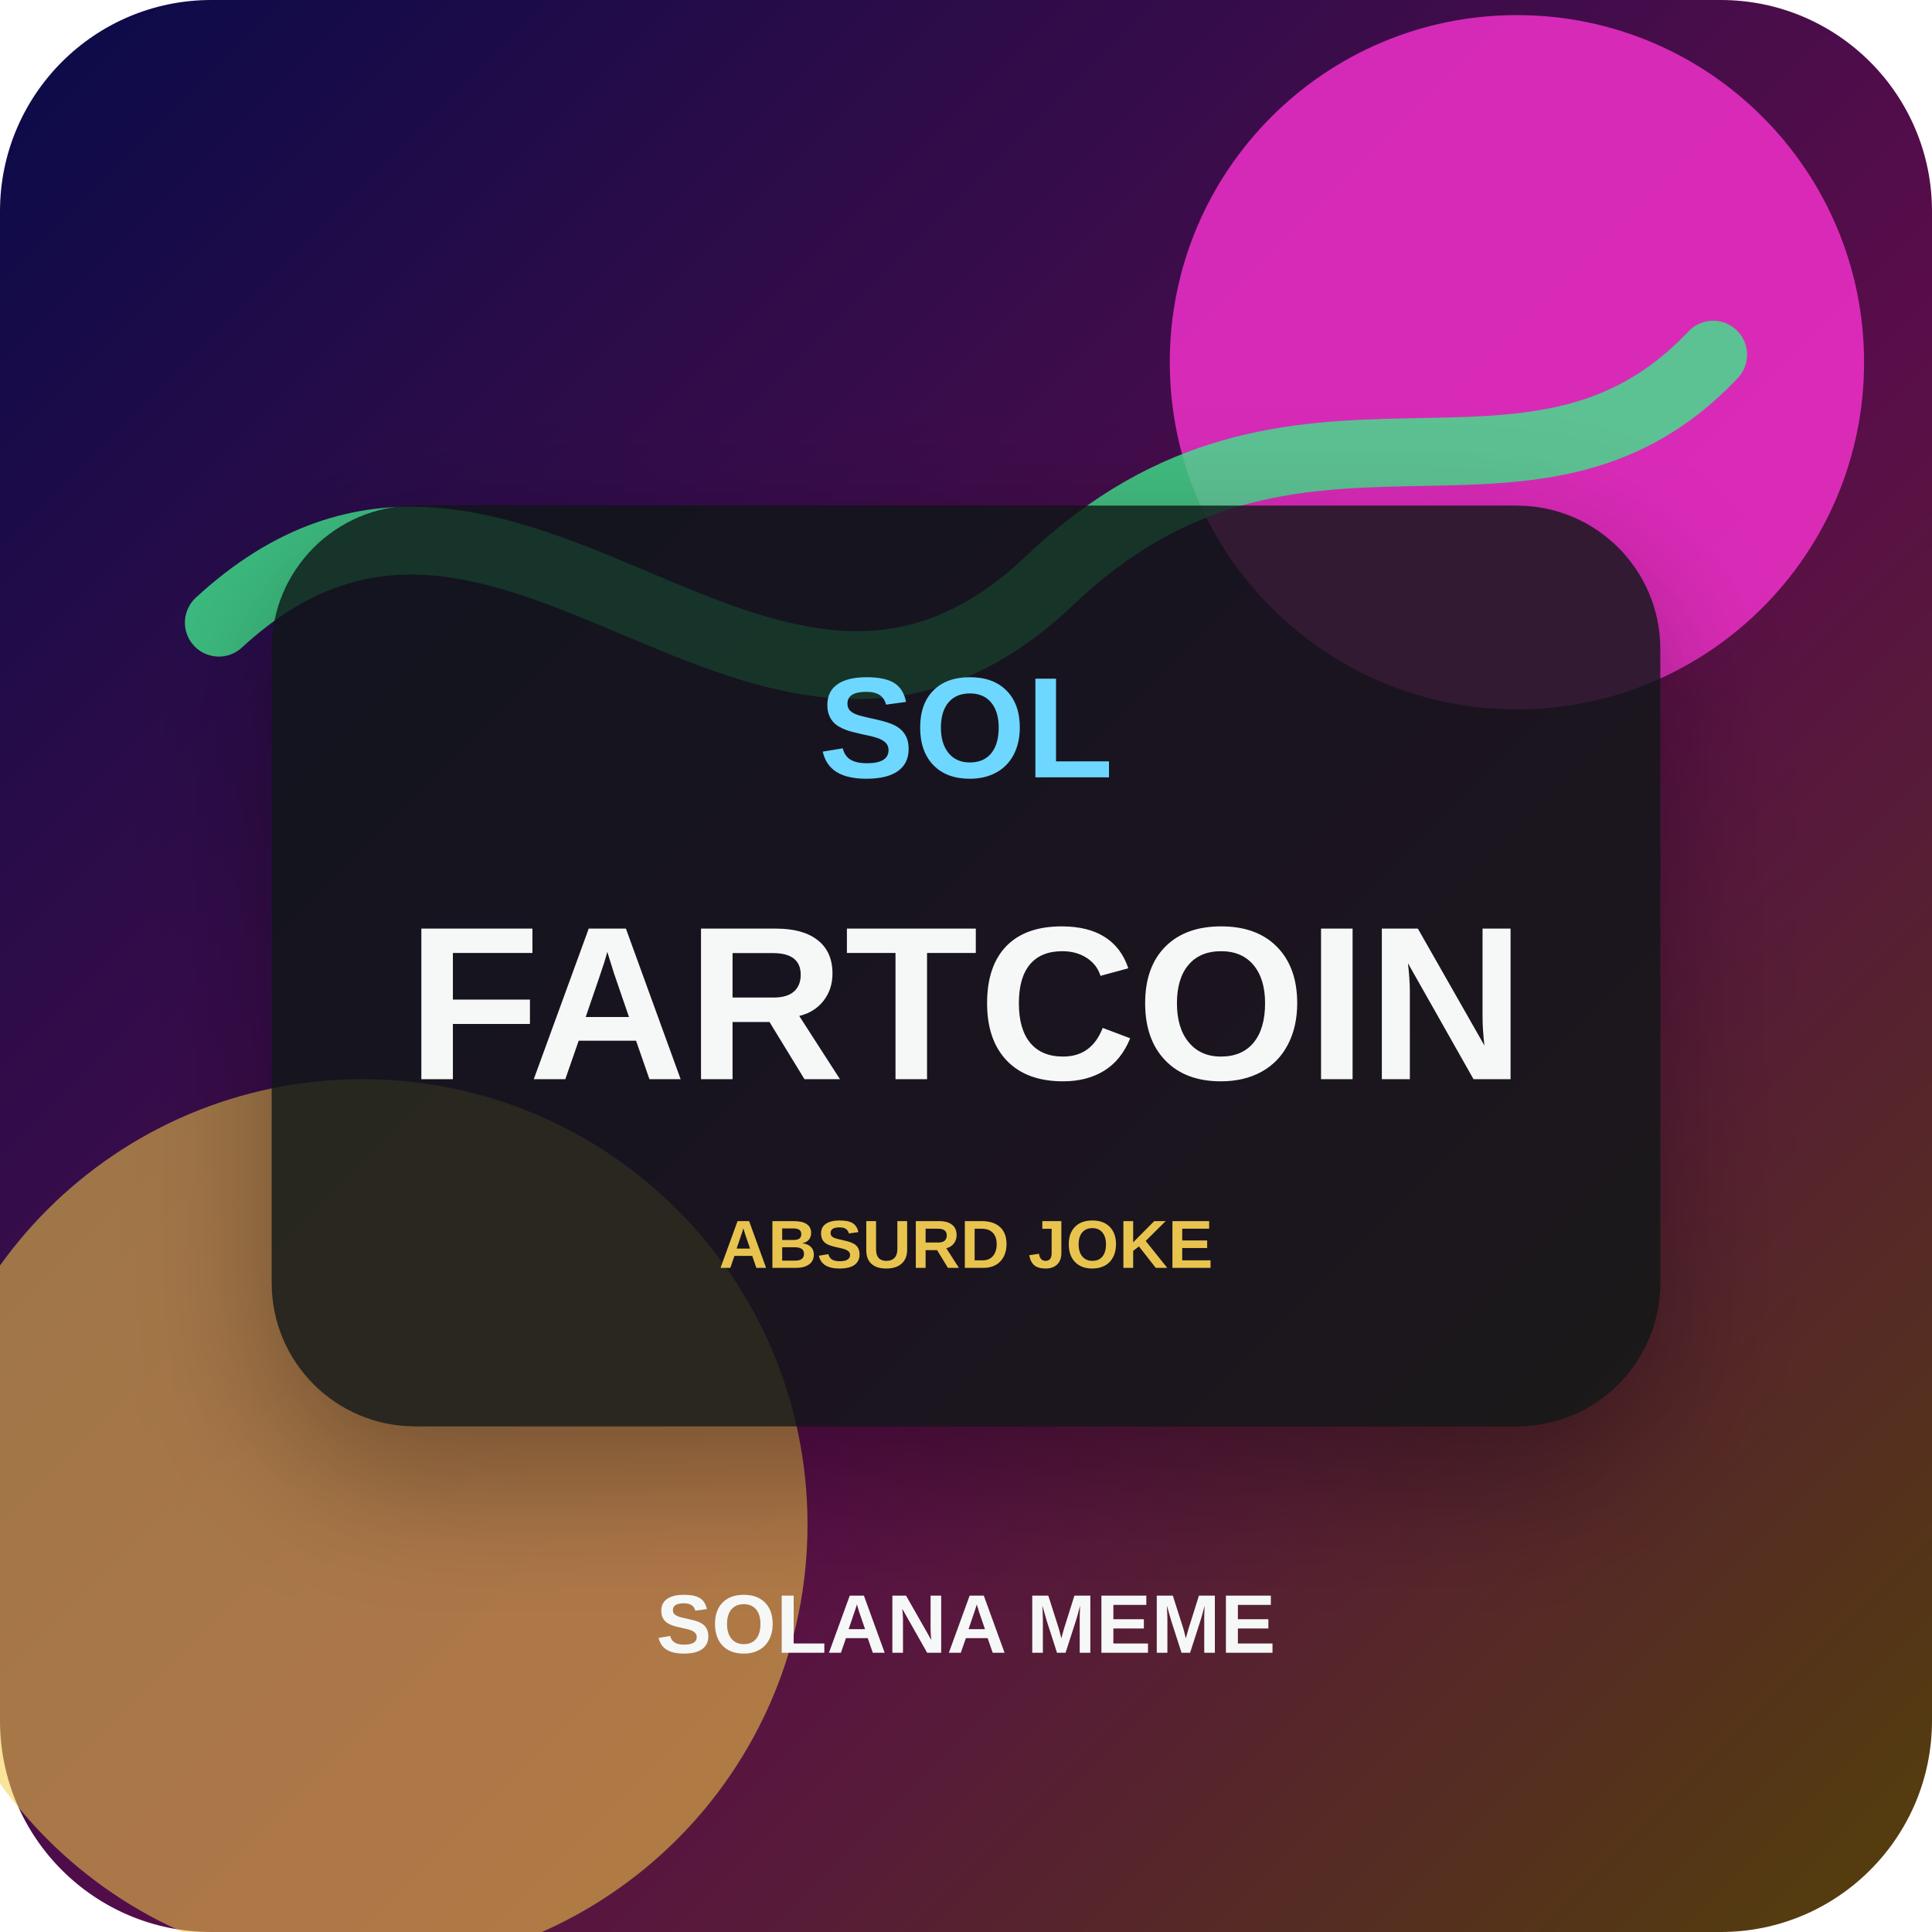
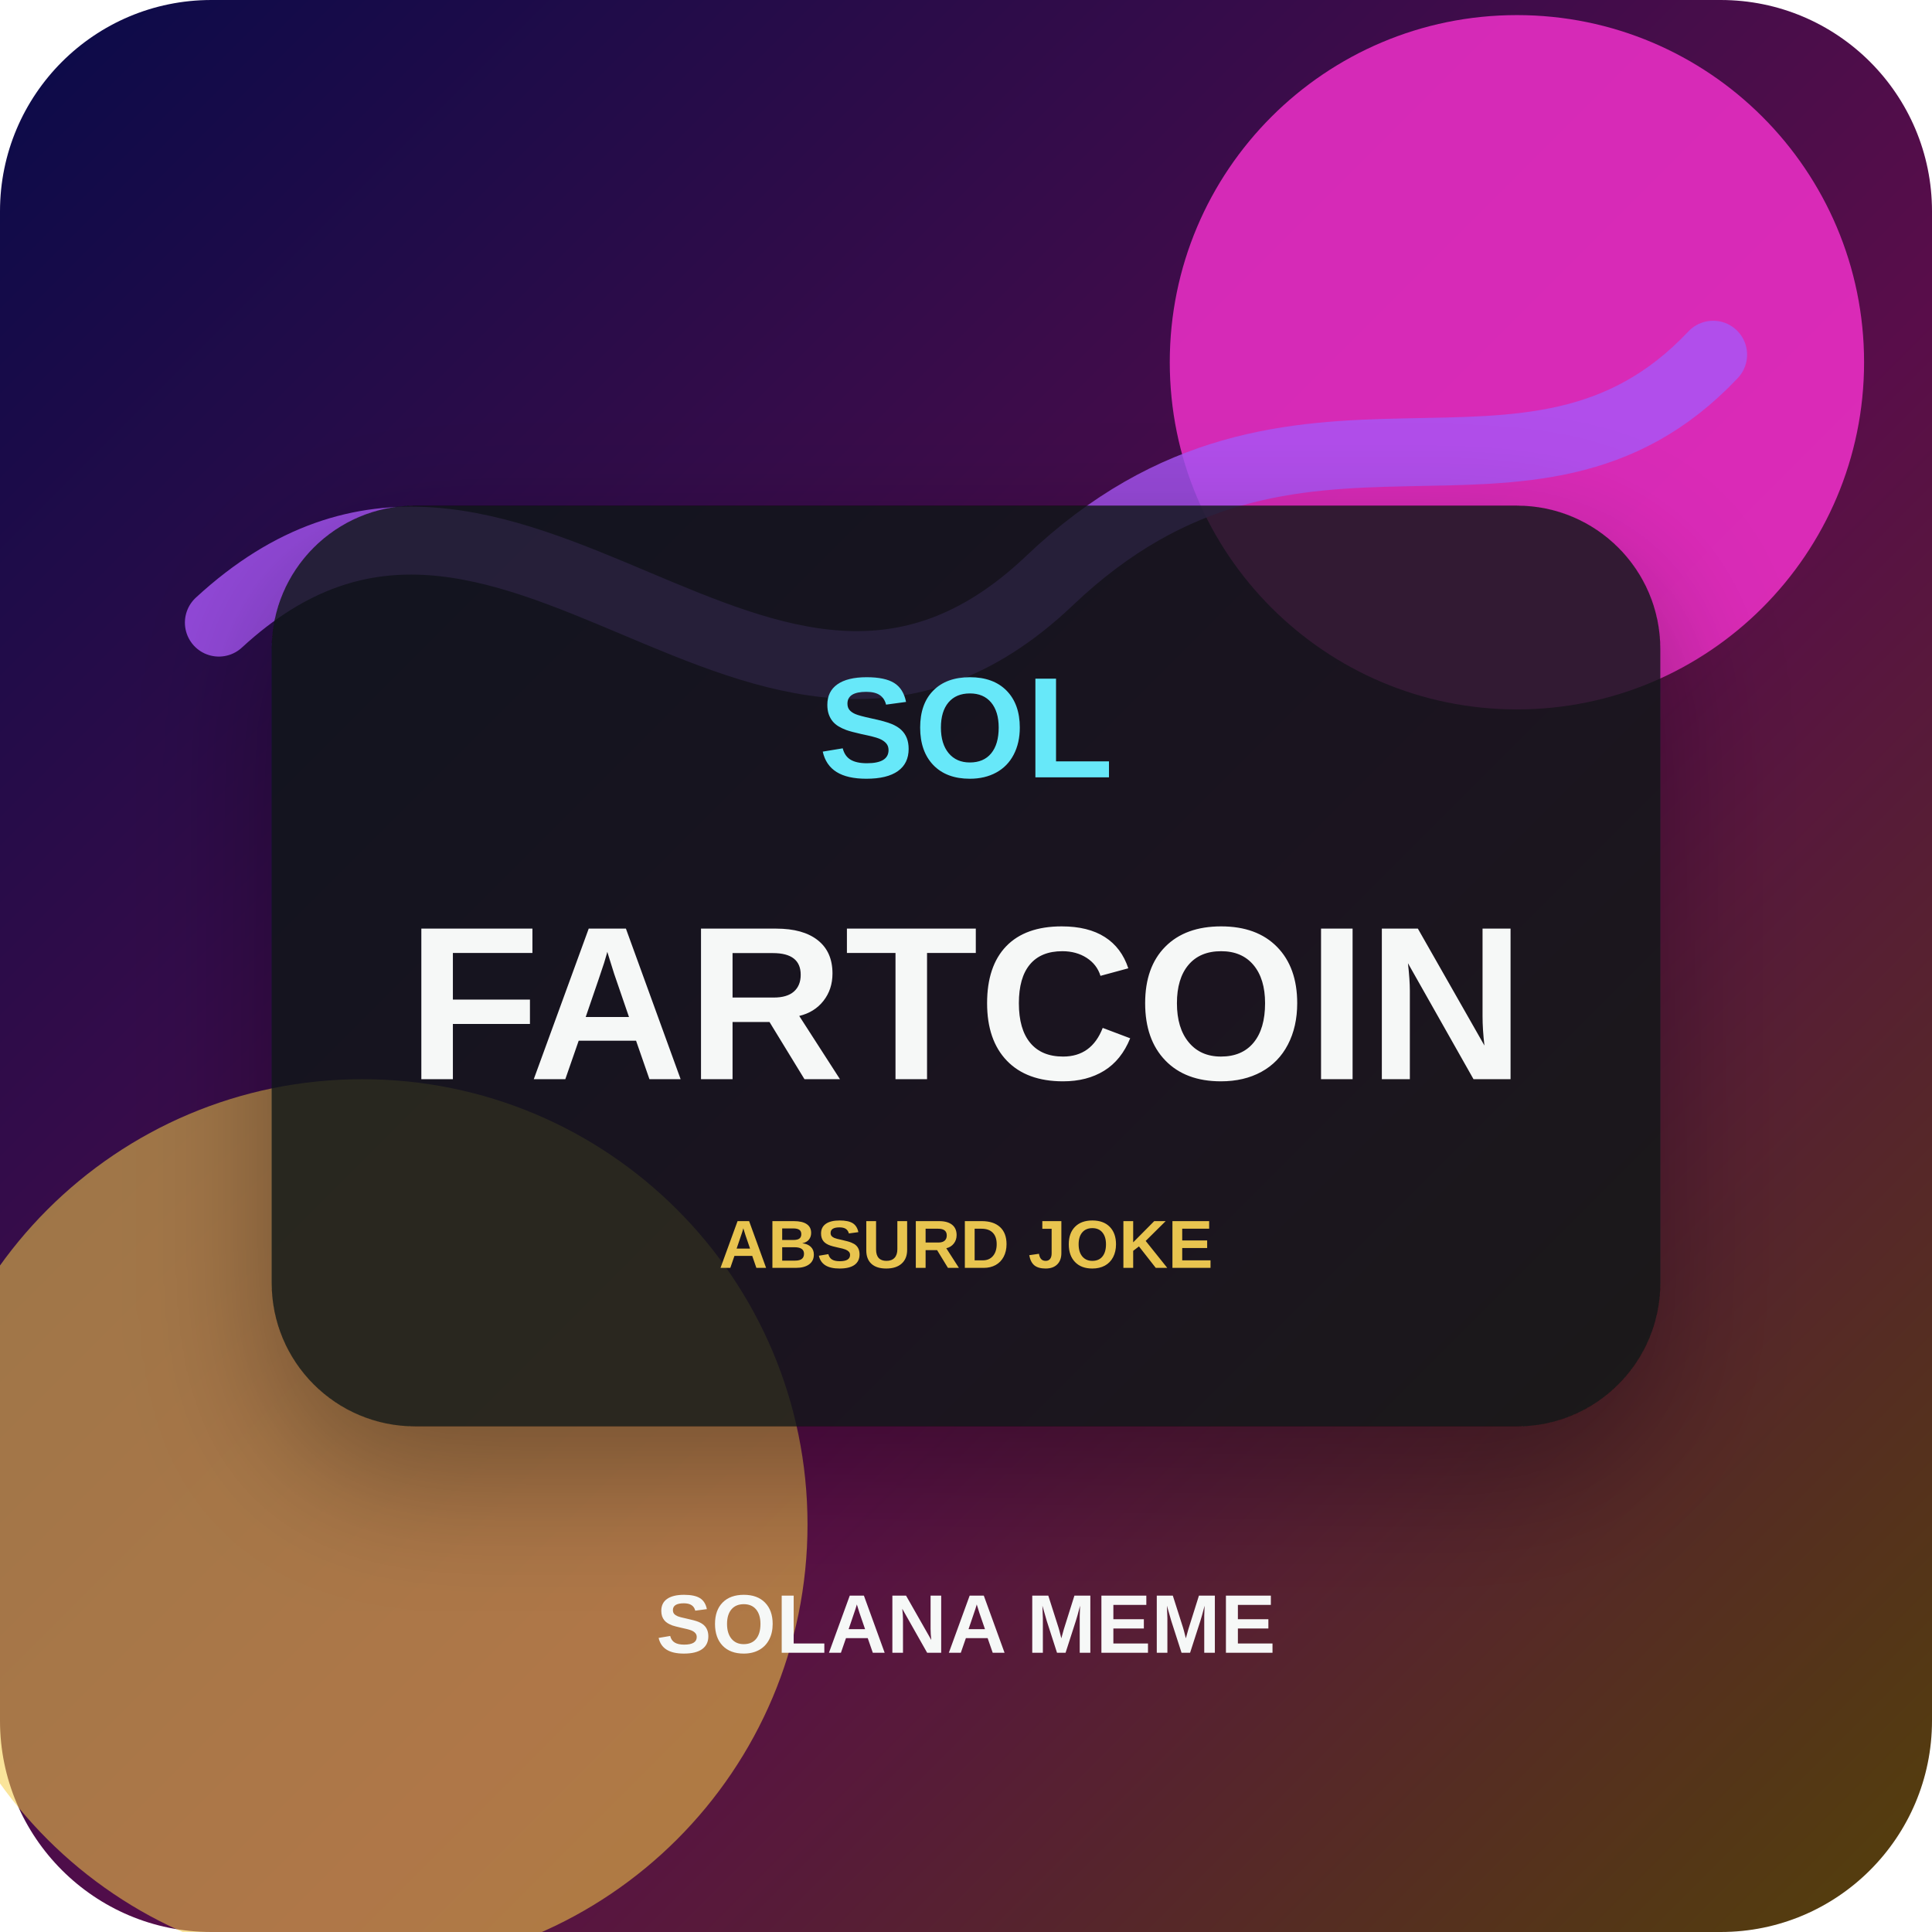
<svg xmlns="http://www.w3.org/2000/svg" viewBox="0 0 512 512" role="img" aria-label="Fartcoin token art">
  <defs>
    <linearGradient id="bg" x1="0" y1="0" x2="1" y2="1">
      <stop offset="0" stop-color="hsl(238 78% 16%)" />
      <stop offset="0.58" stop-color="hsl(312 74% 20%)" />
      <stop offset="1" stop-color="hsl(46 80% 18%)" />
    </linearGradient>
    <filter id="shadow" x="-20%" y="-20%" width="140%" height="140%">
      <feDropShadow dx="0" dy="14" stdDeviation="18" flood-color="#000" flood-opacity=".38" />
    </filter>
  </defs>
  <rect width="512" height="512" rx="56" fill="url(#bg)" />
  <circle cx="402" cy="96" r="92" fill="hsl(312 92% 58%)" opacity=".82" />
  <circle cx="96" cy="404" r="118" fill="hsl(46 90% 62%)" opacity=".55" />
-   <path d="M58 165 C135 94 202 226 278 154 C344 91 405 146 454 94" fill="none" stroke="#41e28b" stroke-width="18" stroke-linecap="round" opacity=".82" />
+   <path d="M58 165 C135 94 202 226 278 154 C344 91 405 146 454 94" fill="none" stroke="#a855f7" stroke-width="18" stroke-linecap="round" opacity=".82" />
  <rect x="72" y="134" width="368" height="244" rx="38" fill="#0f1412" opacity=".82" filter="url(#shadow)" />
-   <text x="256" y="206" text-anchor="middle" font-family="Arial, Helvetica, sans-serif" font-size="38" font-weight="900" fill="#6ed7ff">SOL</text>
+   <text x="256" y="206" text-anchor="middle" font-family="Arial, Helvetica, sans-serif" font-size="38" font-weight="900" fill="#67e8f9">SOL</text>
  <text x="256" y="286" text-anchor="middle" font-family="Arial, Helvetica, sans-serif" font-size="58" font-weight="900" fill="#f6f8f7">FARTCOIN</text>
  <text x="256" y="336" text-anchor="middle" font-family="Arial, Helvetica, sans-serif" font-size="18" font-weight="800" fill="#e8c44f">ABSURD JOKE</text>
  <text x="256" y="438" text-anchor="middle" font-family="Arial, Helvetica, sans-serif" font-size="22" font-weight="900" fill="#f6f8f7">SOLANA MEME</text>
</svg>
